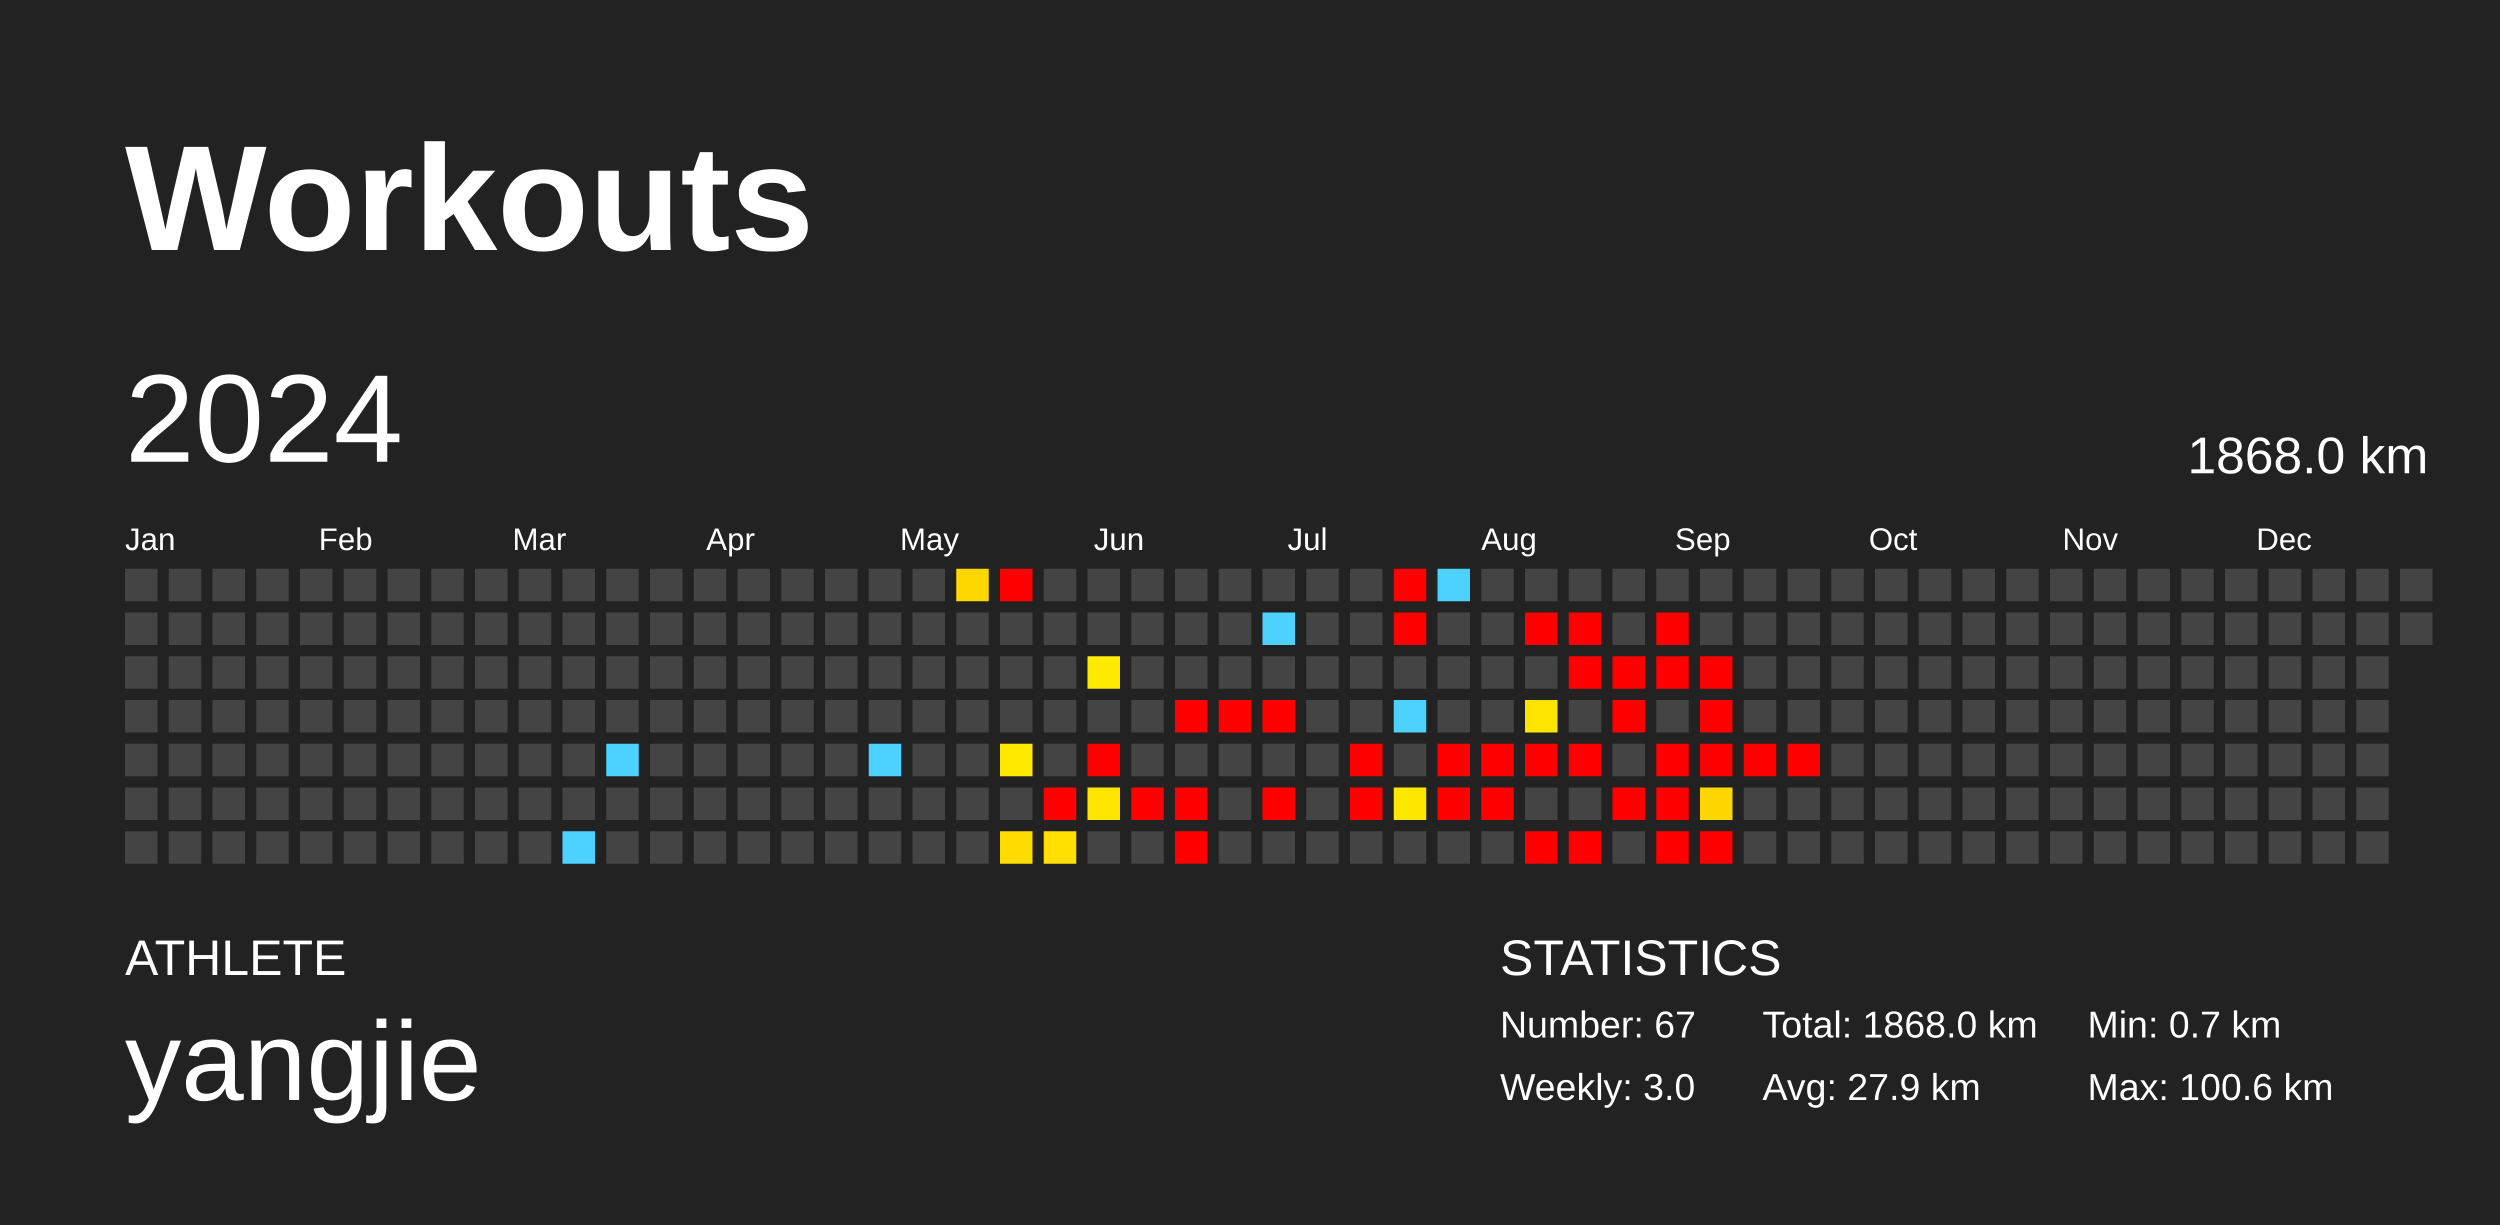
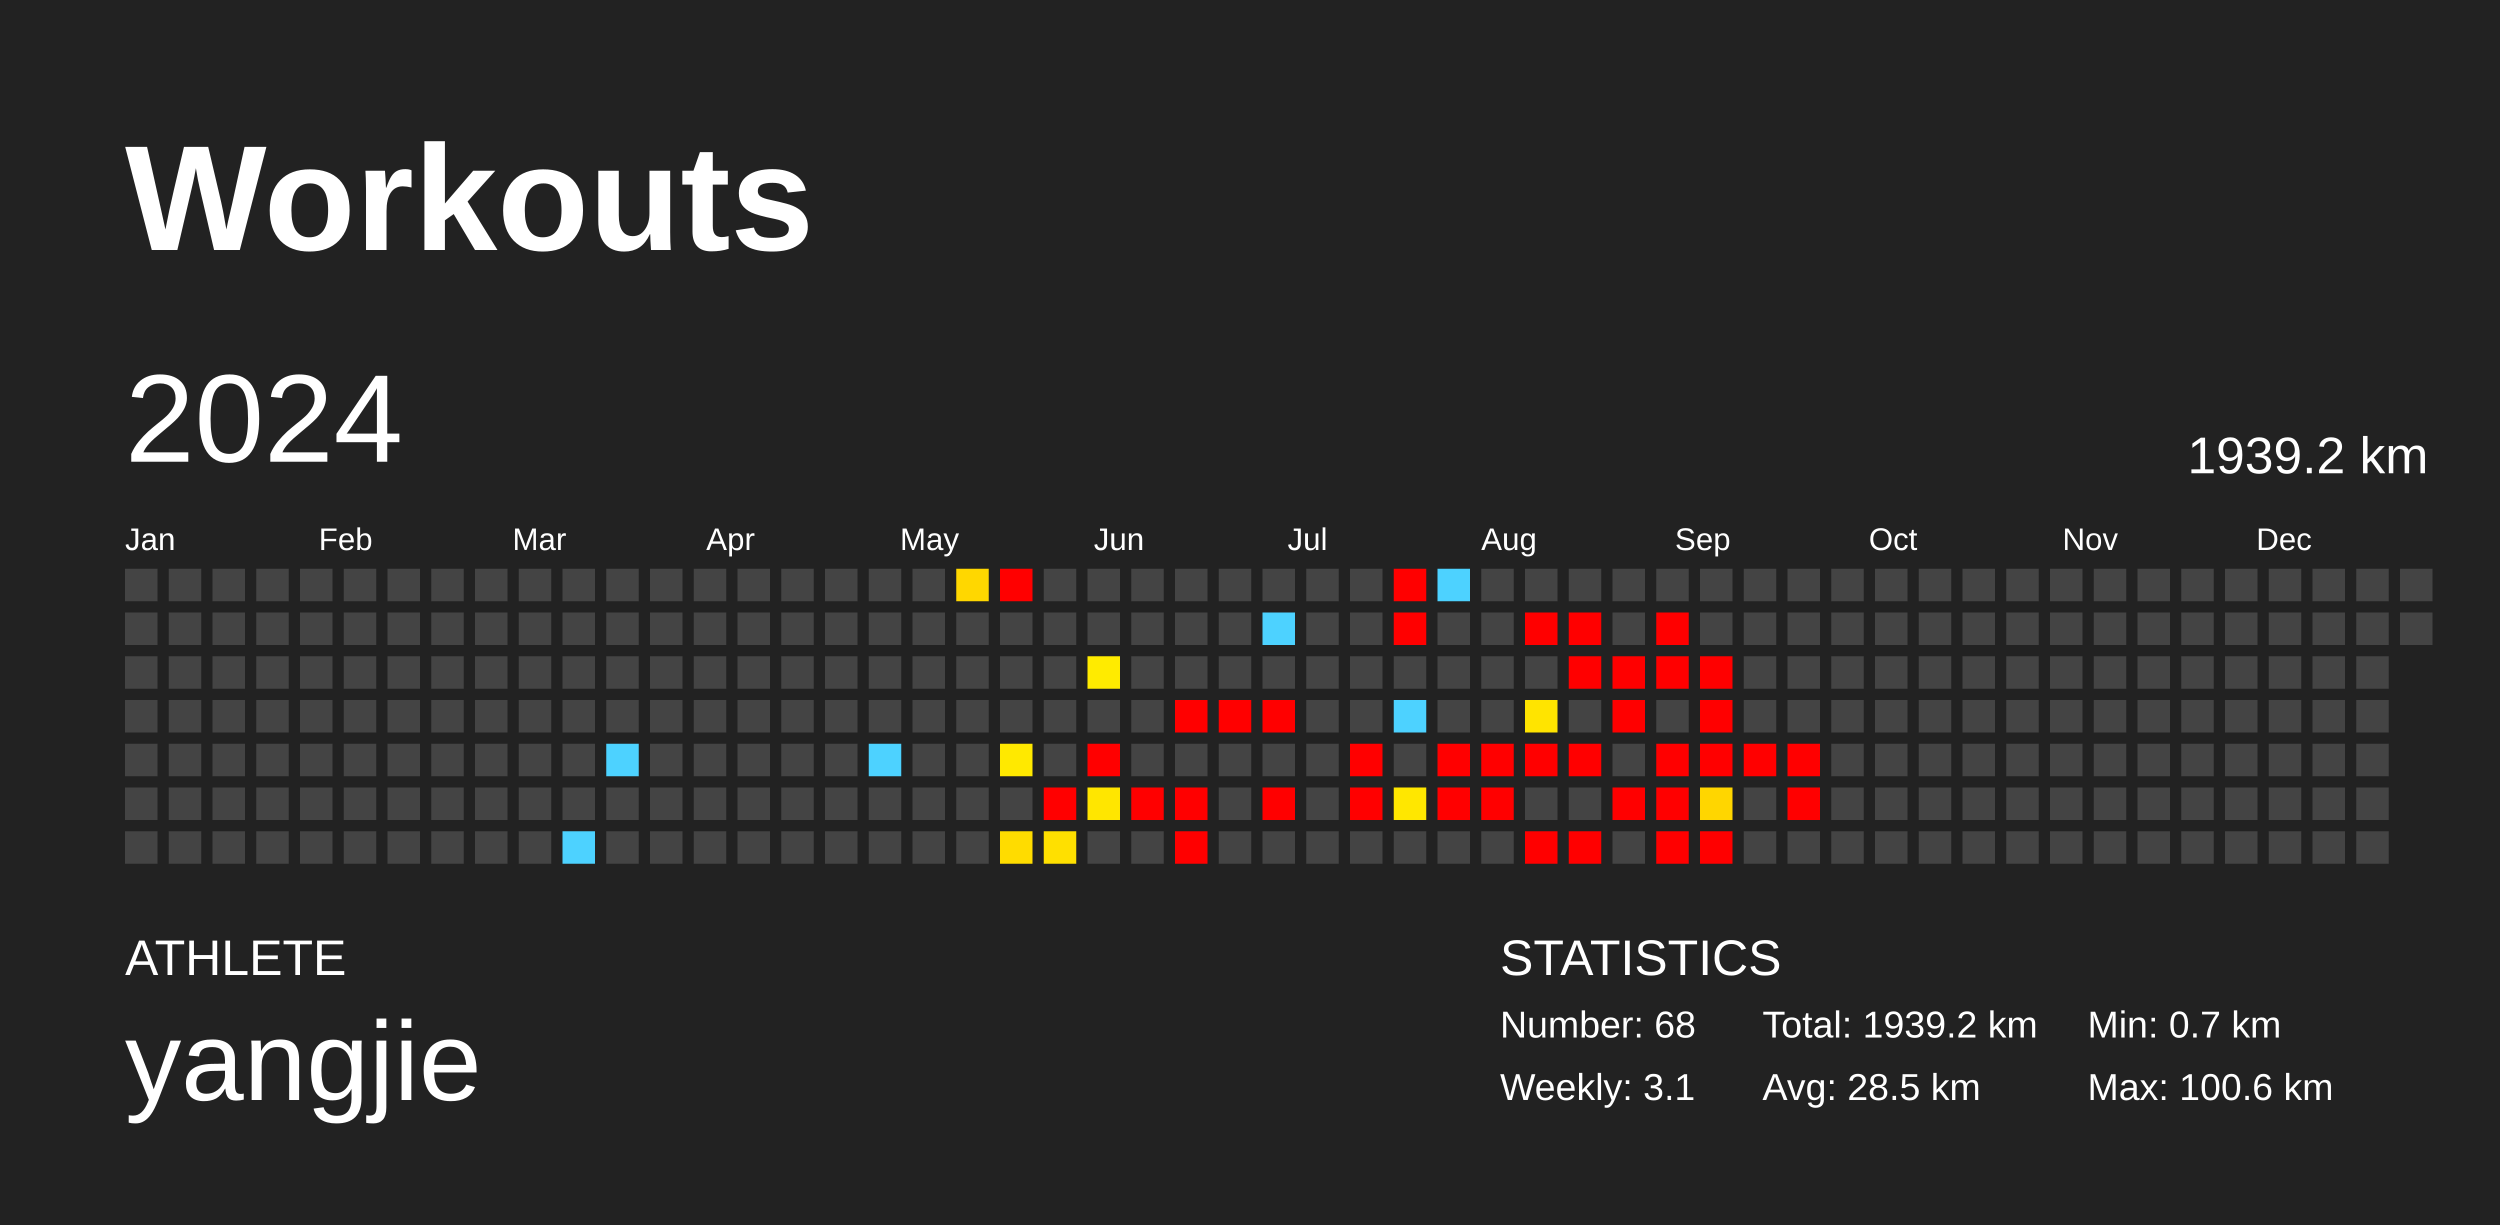
<svg xmlns="http://www.w3.org/2000/svg" baseProfile="full" height="98mm" version="1.1" viewBox="0,0,200,98" width="200mm">
  <defs />
  <rect fill="#222222" height="98" width="200" x="0" y="0" />
  <text fill="#FFFFFF" style="font-size:12px; font-family:Arial; font-weight:bold;" x="10" y="20">Workouts</text>
  <text fill="#FFFFFF" style="font-size:4px; font-family:Arial" x="10" y="78">ATHLETE</text>
  <text fill="#FFFFFF" style="font-size:9px; font-family:Arial" x="10" y="88">yangjie</text>
  <text fill="#FFFFFF" style="font-size:4px; font-family:Arial" x="120" y="78">STATISTICS</text>
-   <text fill="#FFFFFF" style="font-size:3px; font-family:Arial" x="120" y="83">Number: 67</text>
-   <text fill="#FFFFFF" style="font-size:3px; font-family:Arial" x="120" y="88">Weekly: 3.0</text>
-   <text fill="#FFFFFF" style="font-size:3px; font-family:Arial" x="141" y="83">Total: 1868.0 km</text>
-   <text fill="#FFFFFF" style="font-size:3px; font-family:Arial" x="141" y="88">Avg: 27.9 km</text>
+   <text fill="#FFFFFF" style="font-size:3px; font-family:Arial" x="120" y="83">Number: 68</text>
+   <text fill="#FFFFFF" style="font-size:3px; font-family:Arial" x="120" y="88">Weekly: 3.1</text>
+   <text fill="#FFFFFF" style="font-size:3px; font-family:Arial" x="141" y="83">Total: 1939.2 km</text>
+   <text fill="#FFFFFF" style="font-size:3px; font-family:Arial" x="141" y="88">Avg: 28.5 km</text>
  <text fill="#FFFFFF" style="font-size:3px; font-family:Arial" x="167" y="83">Min: 0.7 km</text>
  <text fill="#FFFFFF" style="font-size:3px; font-family:Arial" x="167" y="88">Max: 100.6 km</text>
  <text dominant-baseline="hanging" fill="#FFFFFF" style="font-size:10.0px; font-family:Arial;" x="10" y="30">2024</text>
-   <text dominant-baseline="hanging" fill="#FFFFFF" style="font-size:4.125px; font-family:Arial;" x="175" y="35">1868.0 km</text>
+   <text dominant-baseline="hanging" fill="#FFFFFF" style="font-size:4.125px; font-family:Arial;" x="175" y="35">1939.2 km</text>
  <text fill="#FFFFFF" style="font-size:2.5px; font-family:Arial" x="10.0" y="44">Jan</text>
  <text fill="#FFFFFF" style="font-size:2.5px; font-family:Arial" x="25.5" y="44">Feb</text>
  <text fill="#FFFFFF" style="font-size:2.5px; font-family:Arial" x="41.0" y="44">Mar</text>
  <text fill="#FFFFFF" style="font-size:2.5px; font-family:Arial" x="56.5" y="44">Apr</text>
  <text fill="#FFFFFF" style="font-size:2.5px; font-family:Arial" x="72.0" y="44">May</text>
  <text fill="#FFFFFF" style="font-size:2.5px; font-family:Arial" x="87.5" y="44">Jun</text>
  <text fill="#FFFFFF" style="font-size:2.5px; font-family:Arial" x="103.0" y="44">Jul</text>
  <text fill="#FFFFFF" style="font-size:2.5px; font-family:Arial" x="118.5" y="44">Aug</text>
  <text fill="#FFFFFF" style="font-size:2.5px; font-family:Arial" x="134.0" y="44">Sep</text>
  <text fill="#FFFFFF" style="font-size:2.5px; font-family:Arial" x="149.5" y="44">Oct</text>
  <text fill="#FFFFFF" style="font-size:2.5px; font-family:Arial" x="165.0" y="44">Nov</text>
  <text fill="#FFFFFF" style="font-size:2.5px; font-family:Arial" x="180.5" y="44">Dec</text>
  <rect fill="#444444" height="2.6" width="2.6" x="10.0" y="45.5" />
  <rect fill="#444444" height="2.6" width="2.6" x="10.0" y="49.0" />
  <rect fill="#444444" height="2.6" width="2.6" x="10.0" y="52.5" />
  <rect fill="#444444" height="2.6" width="2.6" x="10.0" y="56.0" />
  <rect fill="#444444" height="2.6" width="2.6" x="10.0" y="59.5" />
  <rect fill="#444444" height="2.6" width="2.6" x="10.0" y="63.0" />
  <rect fill="#444444" height="2.6" width="2.6" x="10.0" y="66.5" />
  <rect fill="#444444" height="2.6" width="2.6" x="13.5" y="45.5" />
  <rect fill="#444444" height="2.6" width="2.6" x="13.5" y="49.0" />
  <rect fill="#444444" height="2.6" width="2.6" x="13.5" y="52.5" />
  <rect fill="#444444" height="2.6" width="2.6" x="13.5" y="56.0" />
  <rect fill="#444444" height="2.6" width="2.6" x="13.5" y="59.5" />
  <rect fill="#444444" height="2.6" width="2.6" x="13.5" y="63.0" />
  <rect fill="#444444" height="2.6" width="2.6" x="13.5" y="66.5" />
  <rect fill="#444444" height="2.6" width="2.6" x="17.0" y="45.5" />
  <rect fill="#444444" height="2.6" width="2.6" x="17.0" y="49.0" />
  <rect fill="#444444" height="2.6" width="2.6" x="17.0" y="52.5" />
  <rect fill="#444444" height="2.6" width="2.6" x="17.0" y="56.0" />
  <rect fill="#444444" height="2.6" width="2.6" x="17.0" y="59.5" />
  <rect fill="#444444" height="2.6" width="2.6" x="17.0" y="63.0" />
  <rect fill="#444444" height="2.6" width="2.6" x="17.0" y="66.5" />
  <rect fill="#444444" height="2.6" width="2.6" x="20.5" y="45.5" />
  <rect fill="#444444" height="2.6" width="2.6" x="20.5" y="49.0" />
  <rect fill="#444444" height="2.6" width="2.6" x="20.5" y="52.5" />
  <rect fill="#444444" height="2.6" width="2.6" x="20.5" y="56.0" />
  <rect fill="#444444" height="2.6" width="2.6" x="20.5" y="59.5" />
  <rect fill="#444444" height="2.6" width="2.6" x="20.5" y="63.0" />
  <rect fill="#444444" height="2.6" width="2.6" x="20.5" y="66.5" />
  <rect fill="#444444" height="2.6" width="2.6" x="24.0" y="45.5" />
  <rect fill="#444444" height="2.6" width="2.6" x="24.0" y="49.0" />
  <rect fill="#444444" height="2.6" width="2.6" x="24.0" y="52.5" />
  <rect fill="#444444" height="2.6" width="2.6" x="24.0" y="56.0" />
  <rect fill="#444444" height="2.6" width="2.6" x="24.0" y="59.5" />
  <rect fill="#444444" height="2.6" width="2.6" x="24.0" y="63.0" />
  <rect fill="#444444" height="2.6" width="2.6" x="24.0" y="66.5" />
  <rect fill="#444444" height="2.6" width="2.6" x="27.5" y="45.5" />
  <rect fill="#444444" height="2.6" width="2.6" x="27.5" y="49.0" />
  <rect fill="#444444" height="2.6" width="2.6" x="27.5" y="52.5" />
  <rect fill="#444444" height="2.6" width="2.6" x="27.5" y="56.0" />
  <rect fill="#444444" height="2.6" width="2.6" x="27.5" y="59.5" />
  <rect fill="#444444" height="2.6" width="2.6" x="27.5" y="63.0" />
  <rect fill="#444444" height="2.6" width="2.6" x="27.5" y="66.5" />
  <rect fill="#444444" height="2.6" width="2.6" x="31.0" y="45.5" />
  <rect fill="#444444" height="2.6" width="2.6" x="31.0" y="49.0" />
  <rect fill="#444444" height="2.6" width="2.6" x="31.0" y="52.5" />
  <rect fill="#444444" height="2.6" width="2.6" x="31.0" y="56.0" />
  <rect fill="#444444" height="2.6" width="2.6" x="31.0" y="59.5" />
  <rect fill="#444444" height="2.6" width="2.6" x="31.0" y="63.0" />
  <rect fill="#444444" height="2.6" width="2.6" x="31.0" y="66.5" />
  <rect fill="#444444" height="2.6" width="2.6" x="34.5" y="45.5" />
  <rect fill="#444444" height="2.6" width="2.6" x="34.5" y="49.0" />
  <rect fill="#444444" height="2.6" width="2.6" x="34.5" y="52.5" />
  <rect fill="#444444" height="2.6" width="2.6" x="34.5" y="56.0" />
  <rect fill="#444444" height="2.6" width="2.6" x="34.5" y="59.5" />
  <rect fill="#444444" height="2.6" width="2.6" x="34.5" y="63.0" />
  <rect fill="#444444" height="2.6" width="2.6" x="34.5" y="66.5" />
  <rect fill="#444444" height="2.6" width="2.6" x="38.0" y="45.5" />
  <rect fill="#444444" height="2.6" width="2.6" x="38.0" y="49.0" />
  <rect fill="#444444" height="2.6" width="2.6" x="38.0" y="52.5" />
  <rect fill="#444444" height="2.6" width="2.6" x="38.0" y="56.0" />
  <rect fill="#444444" height="2.6" width="2.6" x="38.0" y="59.5" />
  <rect fill="#444444" height="2.6" width="2.6" x="38.0" y="63.0" />
  <rect fill="#444444" height="2.6" width="2.6" x="38.0" y="66.5" />
  <rect fill="#444444" height="2.6" width="2.6" x="41.5" y="45.5" />
  <rect fill="#444444" height="2.6" width="2.6" x="41.5" y="49.0" />
  <rect fill="#444444" height="2.6" width="2.6" x="41.5" y="52.5" />
  <rect fill="#444444" height="2.6" width="2.6" x="41.5" y="56.0" />
  <rect fill="#444444" height="2.6" width="2.6" x="41.5" y="59.5" />
  <rect fill="#444444" height="2.6" width="2.6" x="41.5" y="63.0" />
  <rect fill="#444444" height="2.6" width="2.6" x="41.5" y="66.5" />
  <rect fill="#444444" height="2.6" width="2.6" x="45.0" y="45.5" />
  <rect fill="#444444" height="2.6" width="2.6" x="45.0" y="49.0" />
  <rect fill="#444444" height="2.6" width="2.6" x="45.0" y="52.5" />
  <rect fill="#444444" height="2.6" width="2.6" x="45.0" y="56.0" />
  <rect fill="#444444" height="2.6" width="2.6" x="45.0" y="59.5" />
  <rect fill="#444444" height="2.6" width="2.6" x="45.0" y="63.0" />
  <rect fill="#4dd2ff" height="2.6" width="2.6" x="45.0" y="66.5" />
  <rect fill="#444444" height="2.6" width="2.6" x="48.5" y="45.5" />
  <rect fill="#444444" height="2.6" width="2.6" x="48.5" y="49.0" />
  <rect fill="#444444" height="2.6" width="2.6" x="48.5" y="52.5" />
  <rect fill="#444444" height="2.6" width="2.6" x="48.5" y="56.0" />
  <rect fill="#4dd2ff" height="2.6" width="2.6" x="48.5" y="59.5" />
  <rect fill="#444444" height="2.6" width="2.6" x="48.5" y="63.0" />
  <rect fill="#444444" height="2.6" width="2.6" x="48.5" y="66.5" />
  <rect fill="#444444" height="2.6" width="2.6" x="52.0" y="45.5" />
  <rect fill="#444444" height="2.6" width="2.6" x="52.0" y="49.0" />
  <rect fill="#444444" height="2.6" width="2.6" x="52.0" y="52.5" />
  <rect fill="#444444" height="2.6" width="2.6" x="52.0" y="56.0" />
  <rect fill="#444444" height="2.6" width="2.6" x="52.0" y="59.5" />
  <rect fill="#444444" height="2.6" width="2.6" x="52.0" y="63.0" />
  <rect fill="#444444" height="2.6" width="2.6" x="52.0" y="66.5" />
  <rect fill="#444444" height="2.6" width="2.6" x="55.5" y="45.5" />
  <rect fill="#444444" height="2.6" width="2.6" x="55.5" y="49.0" />
  <rect fill="#444444" height="2.6" width="2.6" x="55.5" y="52.5" />
  <rect fill="#444444" height="2.6" width="2.6" x="55.5" y="56.0" />
  <rect fill="#444444" height="2.6" width="2.6" x="55.5" y="59.5" />
  <rect fill="#444444" height="2.6" width="2.6" x="55.5" y="63.0" />
  <rect fill="#444444" height="2.6" width="2.6" x="55.5" y="66.5" />
  <rect fill="#444444" height="2.6" width="2.6" x="59.0" y="45.5" />
  <rect fill="#444444" height="2.6" width="2.6" x="59.0" y="49.0" />
  <rect fill="#444444" height="2.6" width="2.6" x="59.0" y="52.5" />
  <rect fill="#444444" height="2.6" width="2.6" x="59.0" y="56.0" />
  <rect fill="#444444" height="2.6" width="2.6" x="59.0" y="59.5" />
  <rect fill="#444444" height="2.6" width="2.6" x="59.0" y="63.0" />
  <rect fill="#444444" height="2.6" width="2.6" x="59.0" y="66.5" />
  <rect fill="#444444" height="2.6" width="2.6" x="62.5" y="45.5" />
  <rect fill="#444444" height="2.6" width="2.6" x="62.5" y="49.0" />
  <rect fill="#444444" height="2.6" width="2.6" x="62.5" y="52.5" />
  <rect fill="#444444" height="2.6" width="2.6" x="62.5" y="56.0" />
  <rect fill="#444444" height="2.6" width="2.6" x="62.5" y="59.5" />
  <rect fill="#444444" height="2.6" width="2.6" x="62.5" y="63.0" />
  <rect fill="#444444" height="2.6" width="2.6" x="62.5" y="66.5" />
  <rect fill="#444444" height="2.6" width="2.6" x="66.0" y="45.5" />
  <rect fill="#444444" height="2.6" width="2.6" x="66.0" y="49.0" />
  <rect fill="#444444" height="2.6" width="2.6" x="66.0" y="52.5" />
  <rect fill="#444444" height="2.6" width="2.6" x="66.0" y="56.0" />
  <rect fill="#444444" height="2.6" width="2.6" x="66.0" y="59.5" />
  <rect fill="#444444" height="2.6" width="2.6" x="66.0" y="63.0" />
  <rect fill="#444444" height="2.6" width="2.6" x="66.0" y="66.5" />
  <rect fill="#444444" height="2.6" width="2.6" x="69.5" y="45.5" />
  <rect fill="#444444" height="2.6" width="2.6" x="69.5" y="49.0" />
  <rect fill="#444444" height="2.6" width="2.6" x="69.5" y="52.5" />
  <rect fill="#444444" height="2.6" width="2.6" x="69.5" y="56.0" />
  <rect fill="#4dd2ff" height="2.6" width="2.6" x="69.5" y="59.5" />
  <rect fill="#444444" height="2.6" width="2.6" x="69.5" y="63.0" />
  <rect fill="#444444" height="2.6" width="2.6" x="69.5" y="66.5" />
  <rect fill="#444444" height="2.6" width="2.6" x="73.0" y="45.5" />
  <rect fill="#444444" height="2.6" width="2.6" x="73.0" y="49.0" />
  <rect fill="#444444" height="2.6" width="2.6" x="73.0" y="52.5" />
  <rect fill="#444444" height="2.6" width="2.6" x="73.0" y="56.0" />
  <rect fill="#444444" height="2.6" width="2.6" x="73.0" y="59.5" />
  <rect fill="#444444" height="2.6" width="2.6" x="73.0" y="63.0" />
  <rect fill="#444444" height="2.6" width="2.6" x="73.0" y="66.5" />
  <rect fill="#ffd700" height="2.6" width="2.6" x="76.5" y="45.5" />
  <rect fill="#444444" height="2.6" width="2.6" x="76.5" y="49.0" />
  <rect fill="#444444" height="2.6" width="2.6" x="76.5" y="52.5" />
  <rect fill="#444444" height="2.6" width="2.6" x="76.5" y="56.0" />
  <rect fill="#444444" height="2.6" width="2.6" x="76.5" y="59.5" />
  <rect fill="#444444" height="2.6" width="2.6" x="76.5" y="63.0" />
  <rect fill="#444444" height="2.6" width="2.6" x="76.5" y="66.5" />
  <rect fill="red" height="2.6" width="2.6" x="80.0" y="45.5" />
  <rect fill="#444444" height="2.6" width="2.6" x="80.0" y="49.0" />
  <rect fill="#444444" height="2.6" width="2.6" x="80.0" y="52.5" />
  <rect fill="#444444" height="2.6" width="2.6" x="80.0" y="56.0" />
  <rect fill="#ffe900" height="2.6" width="2.6" x="80.0" y="59.5" />
  <rect fill="#444444" height="2.6" width="2.6" x="80.0" y="63.0" />
  <rect fill="#ffdc00" height="2.6" width="2.6" x="80.0" y="66.5" />
  <rect fill="#444444" height="2.6" width="2.6" x="83.5" y="45.5" />
  <rect fill="#444444" height="2.6" width="2.6" x="83.5" y="49.0" />
  <rect fill="#444444" height="2.6" width="2.6" x="83.5" y="52.5" />
  <rect fill="#444444" height="2.6" width="2.6" x="83.5" y="56.0" />
  <rect fill="#444444" height="2.6" width="2.6" x="83.5" y="59.5" />
  <rect fill="red" height="2.6" width="2.6" x="83.5" y="63.0" />
  <rect fill="#ffe000" height="2.6" width="2.6" x="83.5" y="66.5" />
  <rect fill="#444444" height="2.6" width="2.6" x="87.0" y="45.5" />
  <rect fill="#444444" height="2.6" width="2.6" x="87.0" y="49.0" />
  <rect fill="#ffeb00" height="2.6" width="2.6" x="87.0" y="52.5" />
  <rect fill="#444444" height="2.6" width="2.6" x="87.0" y="56.0" />
  <rect fill="red" height="2.6" width="2.6" x="87.0" y="59.5" />
  <rect fill="#ffe600" height="2.6" width="2.6" x="87.0" y="63.0" />
  <rect fill="#444444" height="2.6" width="2.6" x="87.0" y="66.5" />
  <rect fill="#444444" height="2.6" width="2.6" x="90.5" y="45.5" />
  <rect fill="#444444" height="2.6" width="2.6" x="90.5" y="49.0" />
  <rect fill="#444444" height="2.6" width="2.6" x="90.5" y="52.5" />
  <rect fill="#444444" height="2.6" width="2.6" x="90.5" y="56.0" />
  <rect fill="#444444" height="2.6" width="2.6" x="90.5" y="59.5" />
  <rect fill="red" height="2.6" width="2.6" x="90.5" y="63.0" />
  <rect fill="#444444" height="2.6" width="2.6" x="90.5" y="66.5" />
  <rect fill="#444444" height="2.6" width="2.6" x="94.0" y="45.5" />
  <rect fill="#444444" height="2.6" width="2.6" x="94.0" y="49.0" />
  <rect fill="#444444" height="2.6" width="2.6" x="94.0" y="52.5" />
  <rect fill="red" height="2.6" width="2.6" x="94.0" y="56.0" />
  <rect fill="#444444" height="2.6" width="2.6" x="94.0" y="59.5" />
  <rect fill="red" height="2.6" width="2.6" x="94.0" y="63.0" />
  <rect fill="red" height="2.6" width="2.6" x="94.0" y="66.5" />
  <rect fill="#444444" height="2.6" width="2.6" x="97.5" y="45.5" />
  <rect fill="#444444" height="2.6" width="2.6" x="97.5" y="49.0" />
  <rect fill="#444444" height="2.6" width="2.6" x="97.5" y="52.5" />
  <rect fill="red" height="2.6" width="2.6" x="97.5" y="56.0" />
  <rect fill="#444444" height="2.6" width="2.6" x="97.5" y="59.5" />
  <rect fill="#444444" height="2.6" width="2.6" x="97.5" y="63.0" />
  <rect fill="#444444" height="2.6" width="2.6" x="97.5" y="66.5" />
  <rect fill="#444444" height="2.6" width="2.6" x="101.0" y="45.5" />
  <rect fill="#4dd2ff" height="2.6" width="2.6" x="101.0" y="49.0" />
  <rect fill="#444444" height="2.6" width="2.6" x="101.0" y="52.5" />
  <rect fill="red" height="2.6" width="2.6" x="101.0" y="56.0" />
  <rect fill="#444444" height="2.6" width="2.6" x="101.0" y="59.5" />
  <rect fill="red" height="2.6" width="2.6" x="101.0" y="63.0" />
  <rect fill="#444444" height="2.6" width="2.6" x="101.0" y="66.5" />
  <rect fill="#444444" height="2.6" width="2.6" x="104.5" y="45.5" />
  <rect fill="#444444" height="2.6" width="2.6" x="104.5" y="49.0" />
  <rect fill="#444444" height="2.6" width="2.6" x="104.5" y="52.5" />
  <rect fill="#444444" height="2.6" width="2.6" x="104.5" y="56.0" />
  <rect fill="#444444" height="2.6" width="2.6" x="104.5" y="59.5" />
  <rect fill="#444444" height="2.6" width="2.6" x="104.5" y="63.0" />
  <rect fill="#444444" height="2.6" width="2.6" x="104.5" y="66.5" />
  <rect fill="#444444" height="2.6" width="2.6" x="108.0" y="45.5" />
  <rect fill="#444444" height="2.6" width="2.6" x="108.0" y="49.0" />
  <rect fill="#444444" height="2.6" width="2.6" x="108.0" y="52.5" />
  <rect fill="#444444" height="2.6" width="2.6" x="108.0" y="56.0" />
  <rect fill="red" height="2.6" width="2.6" x="108.0" y="59.5" />
  <rect fill="red" height="2.6" width="2.6" x="108.0" y="63.0" />
  <rect fill="#444444" height="2.6" width="2.6" x="108.0" y="66.5" />
  <rect fill="red" height="2.6" width="2.6" x="111.5" y="45.5" />
  <rect fill="red" height="2.6" width="2.6" x="111.5" y="49.0" />
  <rect fill="#444444" height="2.6" width="2.6" x="111.5" y="52.5" />
  <rect fill="#4dd2ff" height="2.6" width="2.6" x="111.5" y="56.0" />
  <rect fill="#444444" height="2.6" width="2.6" x="111.5" y="59.5" />
  <rect fill="#ffe700" height="2.6" width="2.6" x="111.5" y="63.0" />
  <rect fill="#444444" height="2.6" width="2.6" x="111.5" y="66.5" />
  <rect fill="#4dd2ff" height="2.6" width="2.6" x="115.0" y="45.5" />
  <rect fill="#444444" height="2.6" width="2.6" x="115.0" y="49.0" />
  <rect fill="#444444" height="2.6" width="2.6" x="115.0" y="52.5" />
  <rect fill="#444444" height="2.6" width="2.6" x="115.0" y="56.0" />
  <rect fill="red" height="2.6" width="2.6" x="115.0" y="59.5" />
  <rect fill="red" height="2.6" width="2.6" x="115.0" y="63.0" />
  <rect fill="#444444" height="2.6" width="2.6" x="115.0" y="66.5" />
  <rect fill="#444444" height="2.6" width="2.6" x="118.5" y="45.5" />
  <rect fill="#444444" height="2.6" width="2.6" x="118.5" y="49.0" />
  <rect fill="#444444" height="2.6" width="2.6" x="118.5" y="52.5" />
  <rect fill="#444444" height="2.6" width="2.6" x="118.5" y="56.0" />
  <rect fill="red" height="2.6" width="2.6" x="118.5" y="59.5" />
  <rect fill="red" height="2.6" width="2.6" x="118.5" y="63.0" />
  <rect fill="#444444" height="2.6" width="2.6" x="118.5" y="66.5" />
  <rect fill="#444444" height="2.6" width="2.6" x="122.0" y="45.5" />
  <rect fill="red" height="2.6" width="2.6" x="122.0" y="49.0" />
  <rect fill="#444444" height="2.6" width="2.6" x="122.0" y="52.5" />
  <rect fill="#ffe400" height="2.6" width="2.6" x="122.0" y="56.0" />
  <rect fill="red" height="2.6" width="2.6" x="122.0" y="59.5" />
  <rect fill="#444444" height="2.6" width="2.6" x="122.0" y="63.0" />
  <rect fill="red" height="2.6" width="2.6" x="122.0" y="66.5" />
  <rect fill="#444444" height="2.6" width="2.6" x="125.5" y="45.5" />
  <rect fill="red" height="2.6" width="2.6" x="125.5" y="49.0" />
  <rect fill="red" height="2.6" width="2.6" x="125.5" y="52.5" />
  <rect fill="#444444" height="2.6" width="2.6" x="125.5" y="56.0" />
  <rect fill="red" height="2.6" width="2.6" x="125.5" y="59.5" />
  <rect fill="#444444" height="2.6" width="2.6" x="125.5" y="63.0" />
  <rect fill="red" height="2.6" width="2.6" x="125.5" y="66.5" />
  <rect fill="#444444" height="2.6" width="2.6" x="129.0" y="45.5" />
  <rect fill="#444444" height="2.6" width="2.6" x="129.0" y="49.0" />
  <rect fill="red" height="2.6" width="2.6" x="129.0" y="52.5" />
  <rect fill="red" height="2.6" width="2.6" x="129.0" y="56.0" />
  <rect fill="#444444" height="2.6" width="2.6" x="129.0" y="59.5" />
  <rect fill="red" height="2.6" width="2.6" x="129.0" y="63.0" />
  <rect fill="#444444" height="2.6" width="2.6" x="129.0" y="66.5" />
  <rect fill="#444444" height="2.6" width="2.6" x="132.5" y="45.5" />
  <rect fill="red" height="2.6" width="2.6" x="132.5" y="49.0" />
  <rect fill="red" height="2.6" width="2.6" x="132.5" y="52.5" />
  <rect fill="#444444" height="2.6" width="2.6" x="132.5" y="56.0" />
  <rect fill="red" height="2.6" width="2.6" x="132.5" y="59.5" />
  <rect fill="red" height="2.6" width="2.6" x="132.5" y="63.0" />
  <rect fill="red" height="2.6" width="2.6" x="132.5" y="66.5" />
  <rect fill="#444444" height="2.6" width="2.6" x="136.0" y="45.5" />
  <rect fill="#444444" height="2.6" width="2.6" x="136.0" y="49.0" />
  <rect fill="red" height="2.6" width="2.6" x="136.0" y="52.5" />
  <rect fill="red" height="2.6" width="2.6" x="136.0" y="56.0" />
  <rect fill="red" height="2.6" width="2.6" x="136.0" y="59.5" />
  <rect fill="#ffd600" height="2.6" width="2.6" x="136.0" y="63.0" />
  <rect fill="red" height="2.6" width="2.6" x="136.0" y="66.5" />
  <rect fill="#444444" height="2.6" width="2.6" x="139.5" y="45.5" />
  <rect fill="#444444" height="2.6" width="2.6" x="139.5" y="49.0" />
  <rect fill="#444444" height="2.6" width="2.6" x="139.5" y="52.5" />
  <rect fill="#444444" height="2.6" width="2.6" x="139.5" y="56.0" />
  <rect fill="red" height="2.6" width="2.6" x="139.5" y="59.5" />
  <rect fill="#444444" height="2.6" width="2.6" x="139.5" y="63.0" />
  <rect fill="#444444" height="2.6" width="2.6" x="139.5" y="66.5" />
  <rect fill="#444444" height="2.6" width="2.6" x="143.0" y="45.5" />
  <rect fill="#444444" height="2.6" width="2.6" x="143.0" y="49.0" />
  <rect fill="#444444" height="2.6" width="2.6" x="143.0" y="52.5" />
  <rect fill="#444444" height="2.6" width="2.6" x="143.0" y="56.0" />
  <rect fill="red" height="2.6" width="2.6" x="143.0" y="59.5" />
-   <rect fill="#444444" height="2.6" width="2.6" x="143.0" y="63.0" />
+   <rect fill="red" height="2.6" width="2.6" x="143.0" y="63.0" />
  <rect fill="#444444" height="2.6" width="2.6" x="143.0" y="66.5" />
  <rect fill="#444444" height="2.6" width="2.6" x="146.5" y="45.5" />
  <rect fill="#444444" height="2.6" width="2.6" x="146.5" y="49.0" />
  <rect fill="#444444" height="2.6" width="2.6" x="146.5" y="52.5" />
  <rect fill="#444444" height="2.6" width="2.6" x="146.5" y="56.0" />
  <rect fill="#444444" height="2.6" width="2.6" x="146.5" y="59.5" />
  <rect fill="#444444" height="2.6" width="2.6" x="146.5" y="63.0" />
  <rect fill="#444444" height="2.6" width="2.6" x="146.5" y="66.5" />
  <rect fill="#444444" height="2.6" width="2.6" x="150.0" y="45.5" />
  <rect fill="#444444" height="2.6" width="2.6" x="150.0" y="49.0" />
  <rect fill="#444444" height="2.6" width="2.6" x="150.0" y="52.5" />
  <rect fill="#444444" height="2.6" width="2.6" x="150.0" y="56.0" />
  <rect fill="#444444" height="2.6" width="2.6" x="150.0" y="59.5" />
  <rect fill="#444444" height="2.6" width="2.6" x="150.0" y="63.0" />
  <rect fill="#444444" height="2.6" width="2.6" x="150.0" y="66.5" />
  <rect fill="#444444" height="2.6" width="2.6" x="153.5" y="45.5" />
  <rect fill="#444444" height="2.6" width="2.6" x="153.5" y="49.0" />
  <rect fill="#444444" height="2.6" width="2.6" x="153.5" y="52.5" />
  <rect fill="#444444" height="2.6" width="2.6" x="153.5" y="56.0" />
  <rect fill="#444444" height="2.6" width="2.6" x="153.5" y="59.5" />
  <rect fill="#444444" height="2.6" width="2.6" x="153.5" y="63.0" />
  <rect fill="#444444" height="2.6" width="2.6" x="153.5" y="66.5" />
  <rect fill="#444444" height="2.6" width="2.6" x="157.0" y="45.5" />
  <rect fill="#444444" height="2.6" width="2.6" x="157.0" y="49.0" />
  <rect fill="#444444" height="2.6" width="2.6" x="157.0" y="52.5" />
  <rect fill="#444444" height="2.6" width="2.6" x="157.0" y="56.0" />
  <rect fill="#444444" height="2.6" width="2.6" x="157.0" y="59.5" />
  <rect fill="#444444" height="2.6" width="2.6" x="157.0" y="63.0" />
  <rect fill="#444444" height="2.6" width="2.6" x="157.0" y="66.5" />
  <rect fill="#444444" height="2.6" width="2.6" x="160.5" y="45.5" />
  <rect fill="#444444" height="2.6" width="2.6" x="160.5" y="49.0" />
  <rect fill="#444444" height="2.6" width="2.6" x="160.5" y="52.5" />
  <rect fill="#444444" height="2.6" width="2.6" x="160.5" y="56.0" />
  <rect fill="#444444" height="2.6" width="2.6" x="160.5" y="59.5" />
  <rect fill="#444444" height="2.6" width="2.6" x="160.5" y="63.0" />
  <rect fill="#444444" height="2.6" width="2.6" x="160.5" y="66.5" />
  <rect fill="#444444" height="2.6" width="2.6" x="164.0" y="45.5" />
  <rect fill="#444444" height="2.6" width="2.6" x="164.0" y="49.0" />
  <rect fill="#444444" height="2.6" width="2.6" x="164.0" y="52.5" />
  <rect fill="#444444" height="2.6" width="2.6" x="164.0" y="56.0" />
  <rect fill="#444444" height="2.6" width="2.6" x="164.0" y="59.5" />
  <rect fill="#444444" height="2.6" width="2.6" x="164.0" y="63.0" />
  <rect fill="#444444" height="2.6" width="2.6" x="164.0" y="66.5" />
  <rect fill="#444444" height="2.6" width="2.6" x="167.5" y="45.5" />
  <rect fill="#444444" height="2.6" width="2.6" x="167.5" y="49.0" />
  <rect fill="#444444" height="2.6" width="2.6" x="167.5" y="52.5" />
  <rect fill="#444444" height="2.6" width="2.6" x="167.5" y="56.0" />
  <rect fill="#444444" height="2.6" width="2.6" x="167.5" y="59.5" />
  <rect fill="#444444" height="2.6" width="2.6" x="167.5" y="63.0" />
  <rect fill="#444444" height="2.6" width="2.6" x="167.5" y="66.5" />
  <rect fill="#444444" height="2.6" width="2.6" x="171.0" y="45.5" />
  <rect fill="#444444" height="2.6" width="2.6" x="171.0" y="49.0" />
  <rect fill="#444444" height="2.6" width="2.6" x="171.0" y="52.5" />
  <rect fill="#444444" height="2.6" width="2.6" x="171.0" y="56.0" />
  <rect fill="#444444" height="2.6" width="2.6" x="171.0" y="59.5" />
  <rect fill="#444444" height="2.6" width="2.6" x="171.0" y="63.0" />
  <rect fill="#444444" height="2.6" width="2.6" x="171.0" y="66.5" />
  <rect fill="#444444" height="2.6" width="2.6" x="174.5" y="45.5" />
  <rect fill="#444444" height="2.6" width="2.6" x="174.5" y="49.0" />
  <rect fill="#444444" height="2.6" width="2.6" x="174.5" y="52.5" />
  <rect fill="#444444" height="2.6" width="2.6" x="174.5" y="56.0" />
  <rect fill="#444444" height="2.6" width="2.6" x="174.5" y="59.5" />
  <rect fill="#444444" height="2.6" width="2.6" x="174.5" y="63.0" />
  <rect fill="#444444" height="2.6" width="2.6" x="174.5" y="66.5" />
  <rect fill="#444444" height="2.6" width="2.6" x="178.0" y="45.5" />
  <rect fill="#444444" height="2.6" width="2.6" x="178.0" y="49.0" />
  <rect fill="#444444" height="2.6" width="2.6" x="178.0" y="52.5" />
  <rect fill="#444444" height="2.6" width="2.6" x="178.0" y="56.0" />
  <rect fill="#444444" height="2.6" width="2.6" x="178.0" y="59.5" />
  <rect fill="#444444" height="2.6" width="2.6" x="178.0" y="63.0" />
  <rect fill="#444444" height="2.6" width="2.6" x="178.0" y="66.5" />
  <rect fill="#444444" height="2.6" width="2.6" x="181.5" y="45.5" />
  <rect fill="#444444" height="2.6" width="2.6" x="181.5" y="49.0" />
  <rect fill="#444444" height="2.6" width="2.6" x="181.5" y="52.5" />
  <rect fill="#444444" height="2.6" width="2.6" x="181.5" y="56.0" />
  <rect fill="#444444" height="2.6" width="2.6" x="181.5" y="59.5" />
  <rect fill="#444444" height="2.6" width="2.6" x="181.5" y="63.0" />
  <rect fill="#444444" height="2.6" width="2.6" x="181.5" y="66.5" />
  <rect fill="#444444" height="2.6" width="2.6" x="185.0" y="45.5" />
  <rect fill="#444444" height="2.6" width="2.6" x="185.0" y="49.0" />
  <rect fill="#444444" height="2.6" width="2.6" x="185.0" y="52.5" />
  <rect fill="#444444" height="2.6" width="2.6" x="185.0" y="56.0" />
  <rect fill="#444444" height="2.6" width="2.6" x="185.0" y="59.5" />
  <rect fill="#444444" height="2.6" width="2.6" x="185.0" y="63.0" />
  <rect fill="#444444" height="2.6" width="2.6" x="185.0" y="66.5" />
  <rect fill="#444444" height="2.6" width="2.6" x="188.5" y="45.5" />
  <rect fill="#444444" height="2.6" width="2.6" x="188.5" y="49.0" />
  <rect fill="#444444" height="2.6" width="2.6" x="188.5" y="52.5" />
  <rect fill="#444444" height="2.6" width="2.6" x="188.5" y="56.0" />
  <rect fill="#444444" height="2.6" width="2.6" x="188.5" y="59.5" />
  <rect fill="#444444" height="2.6" width="2.6" x="188.5" y="63.0" />
  <rect fill="#444444" height="2.6" width="2.6" x="188.5" y="66.5" />
  <rect fill="#444444" height="2.6" width="2.6" x="192.0" y="45.5" />
  <rect fill="#444444" height="2.6" width="2.6" x="192.0" y="49.0" />
</svg>
